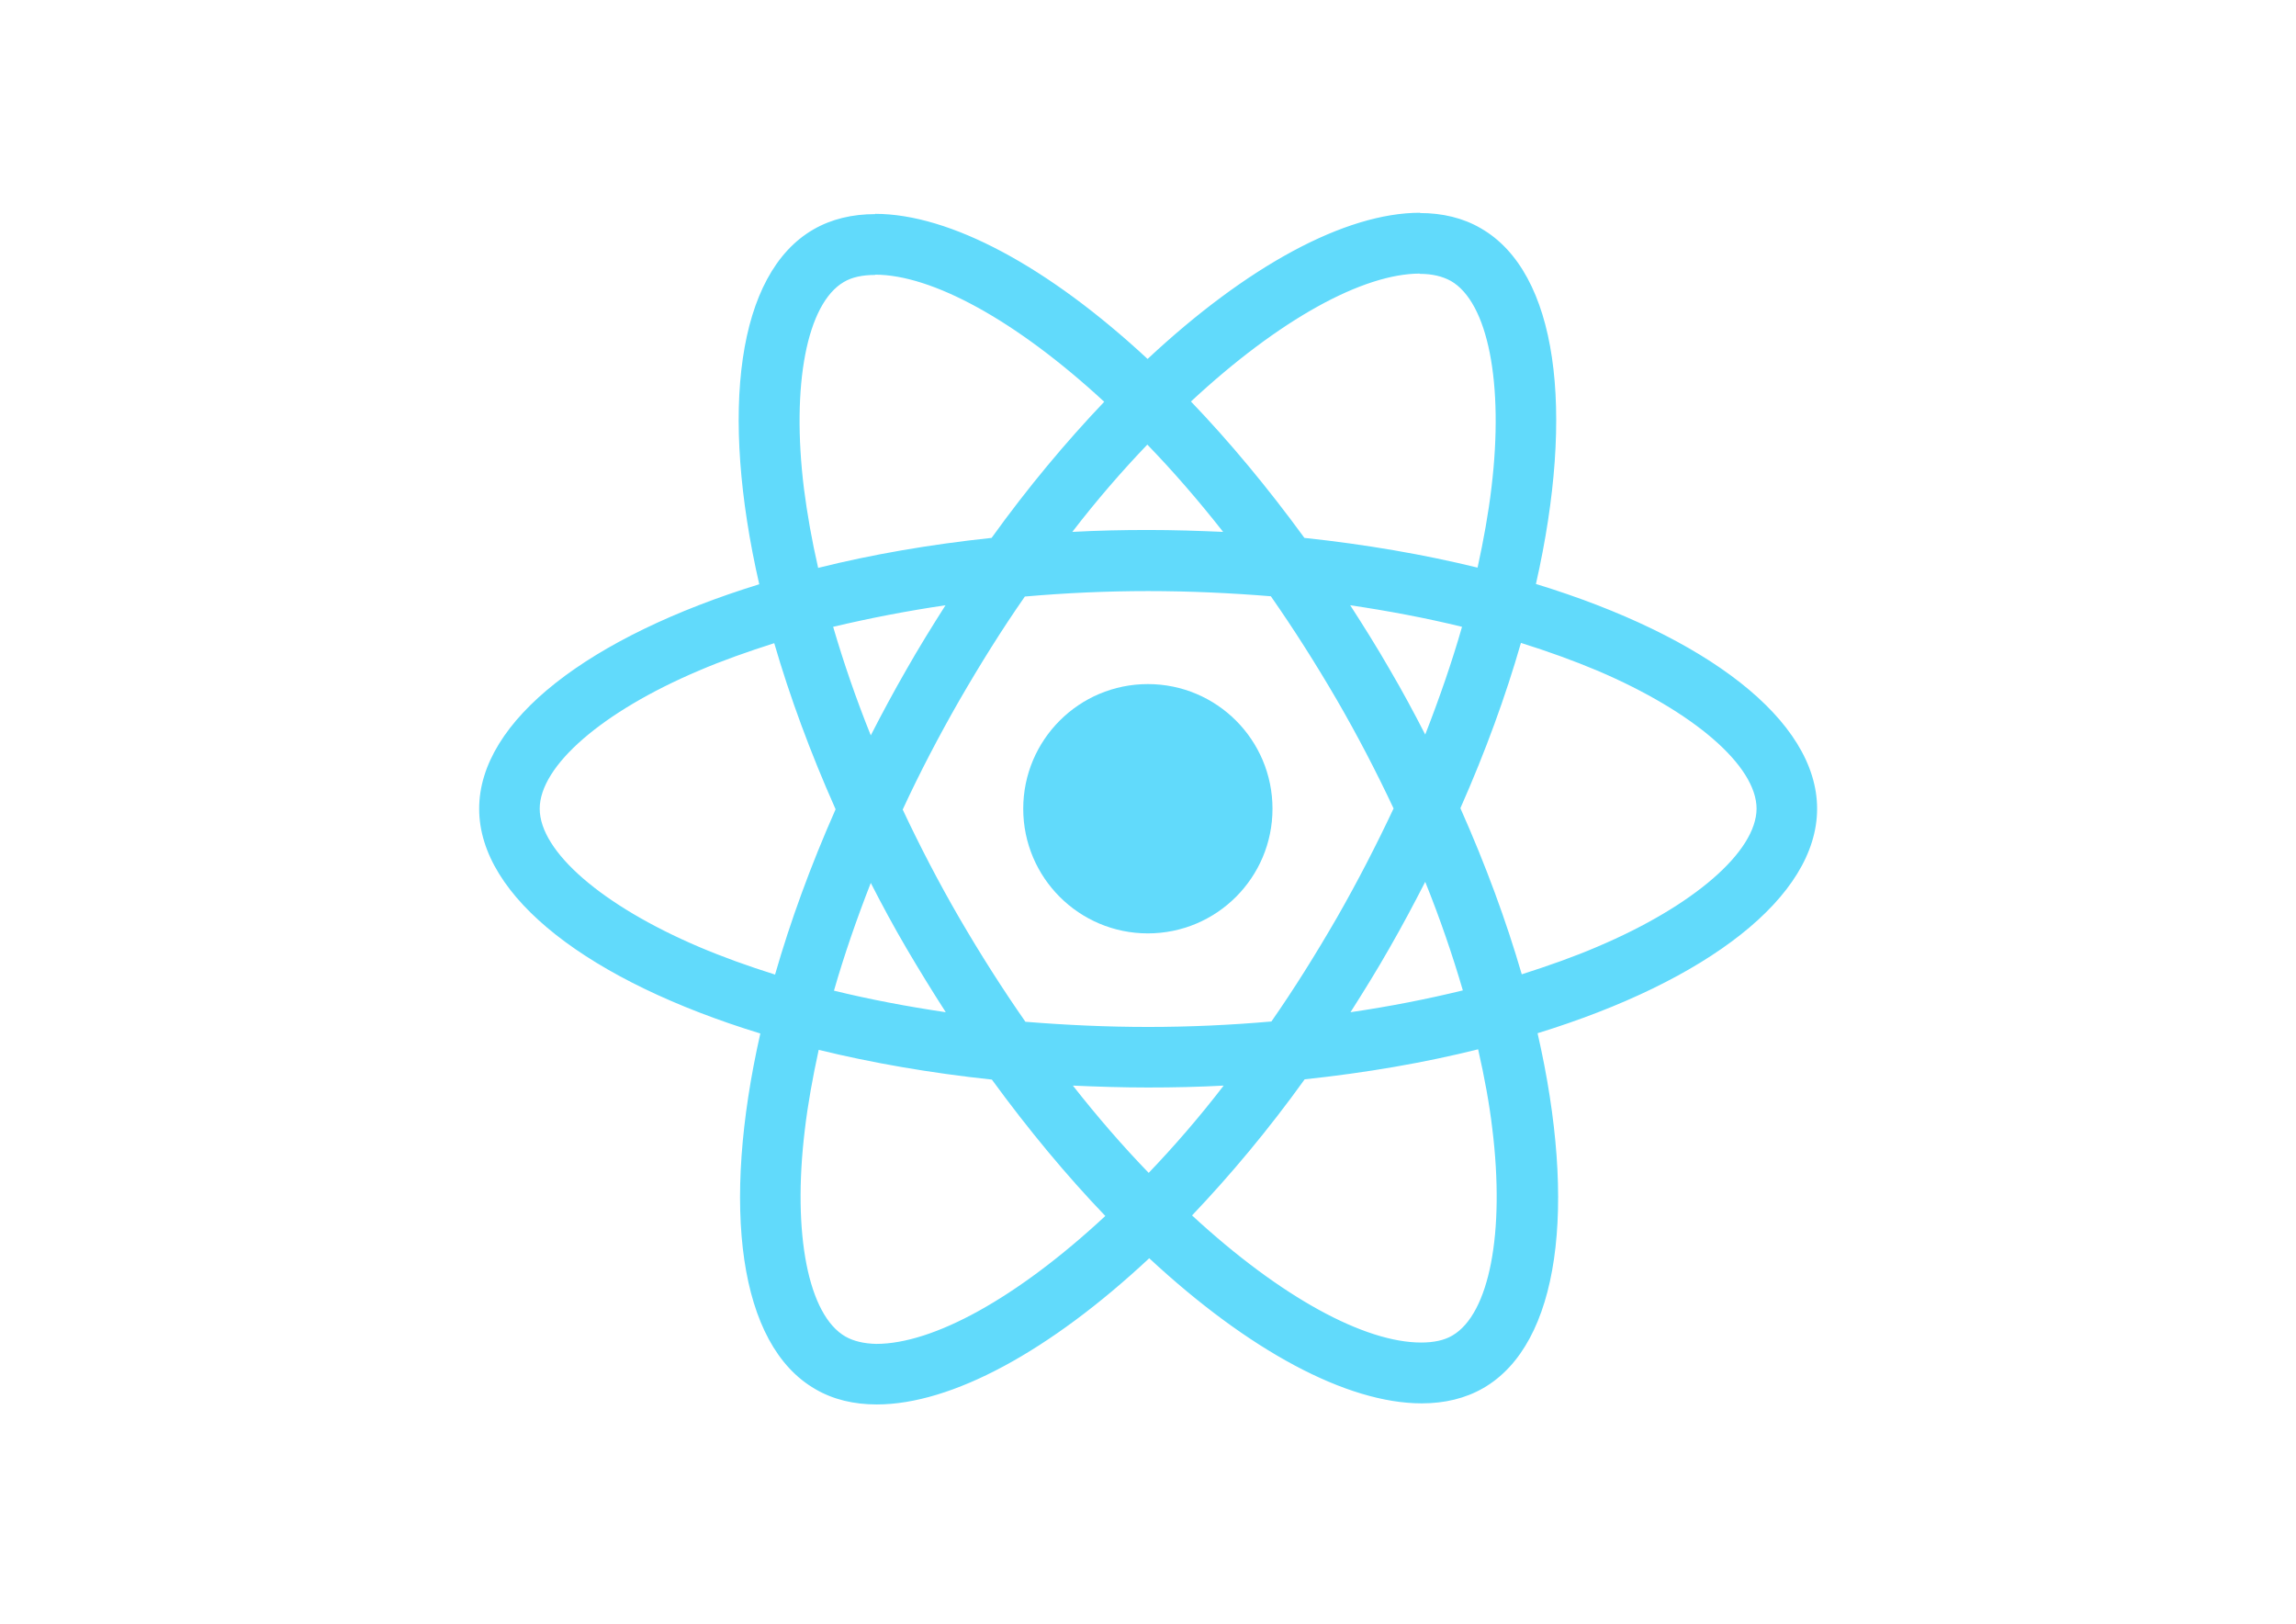
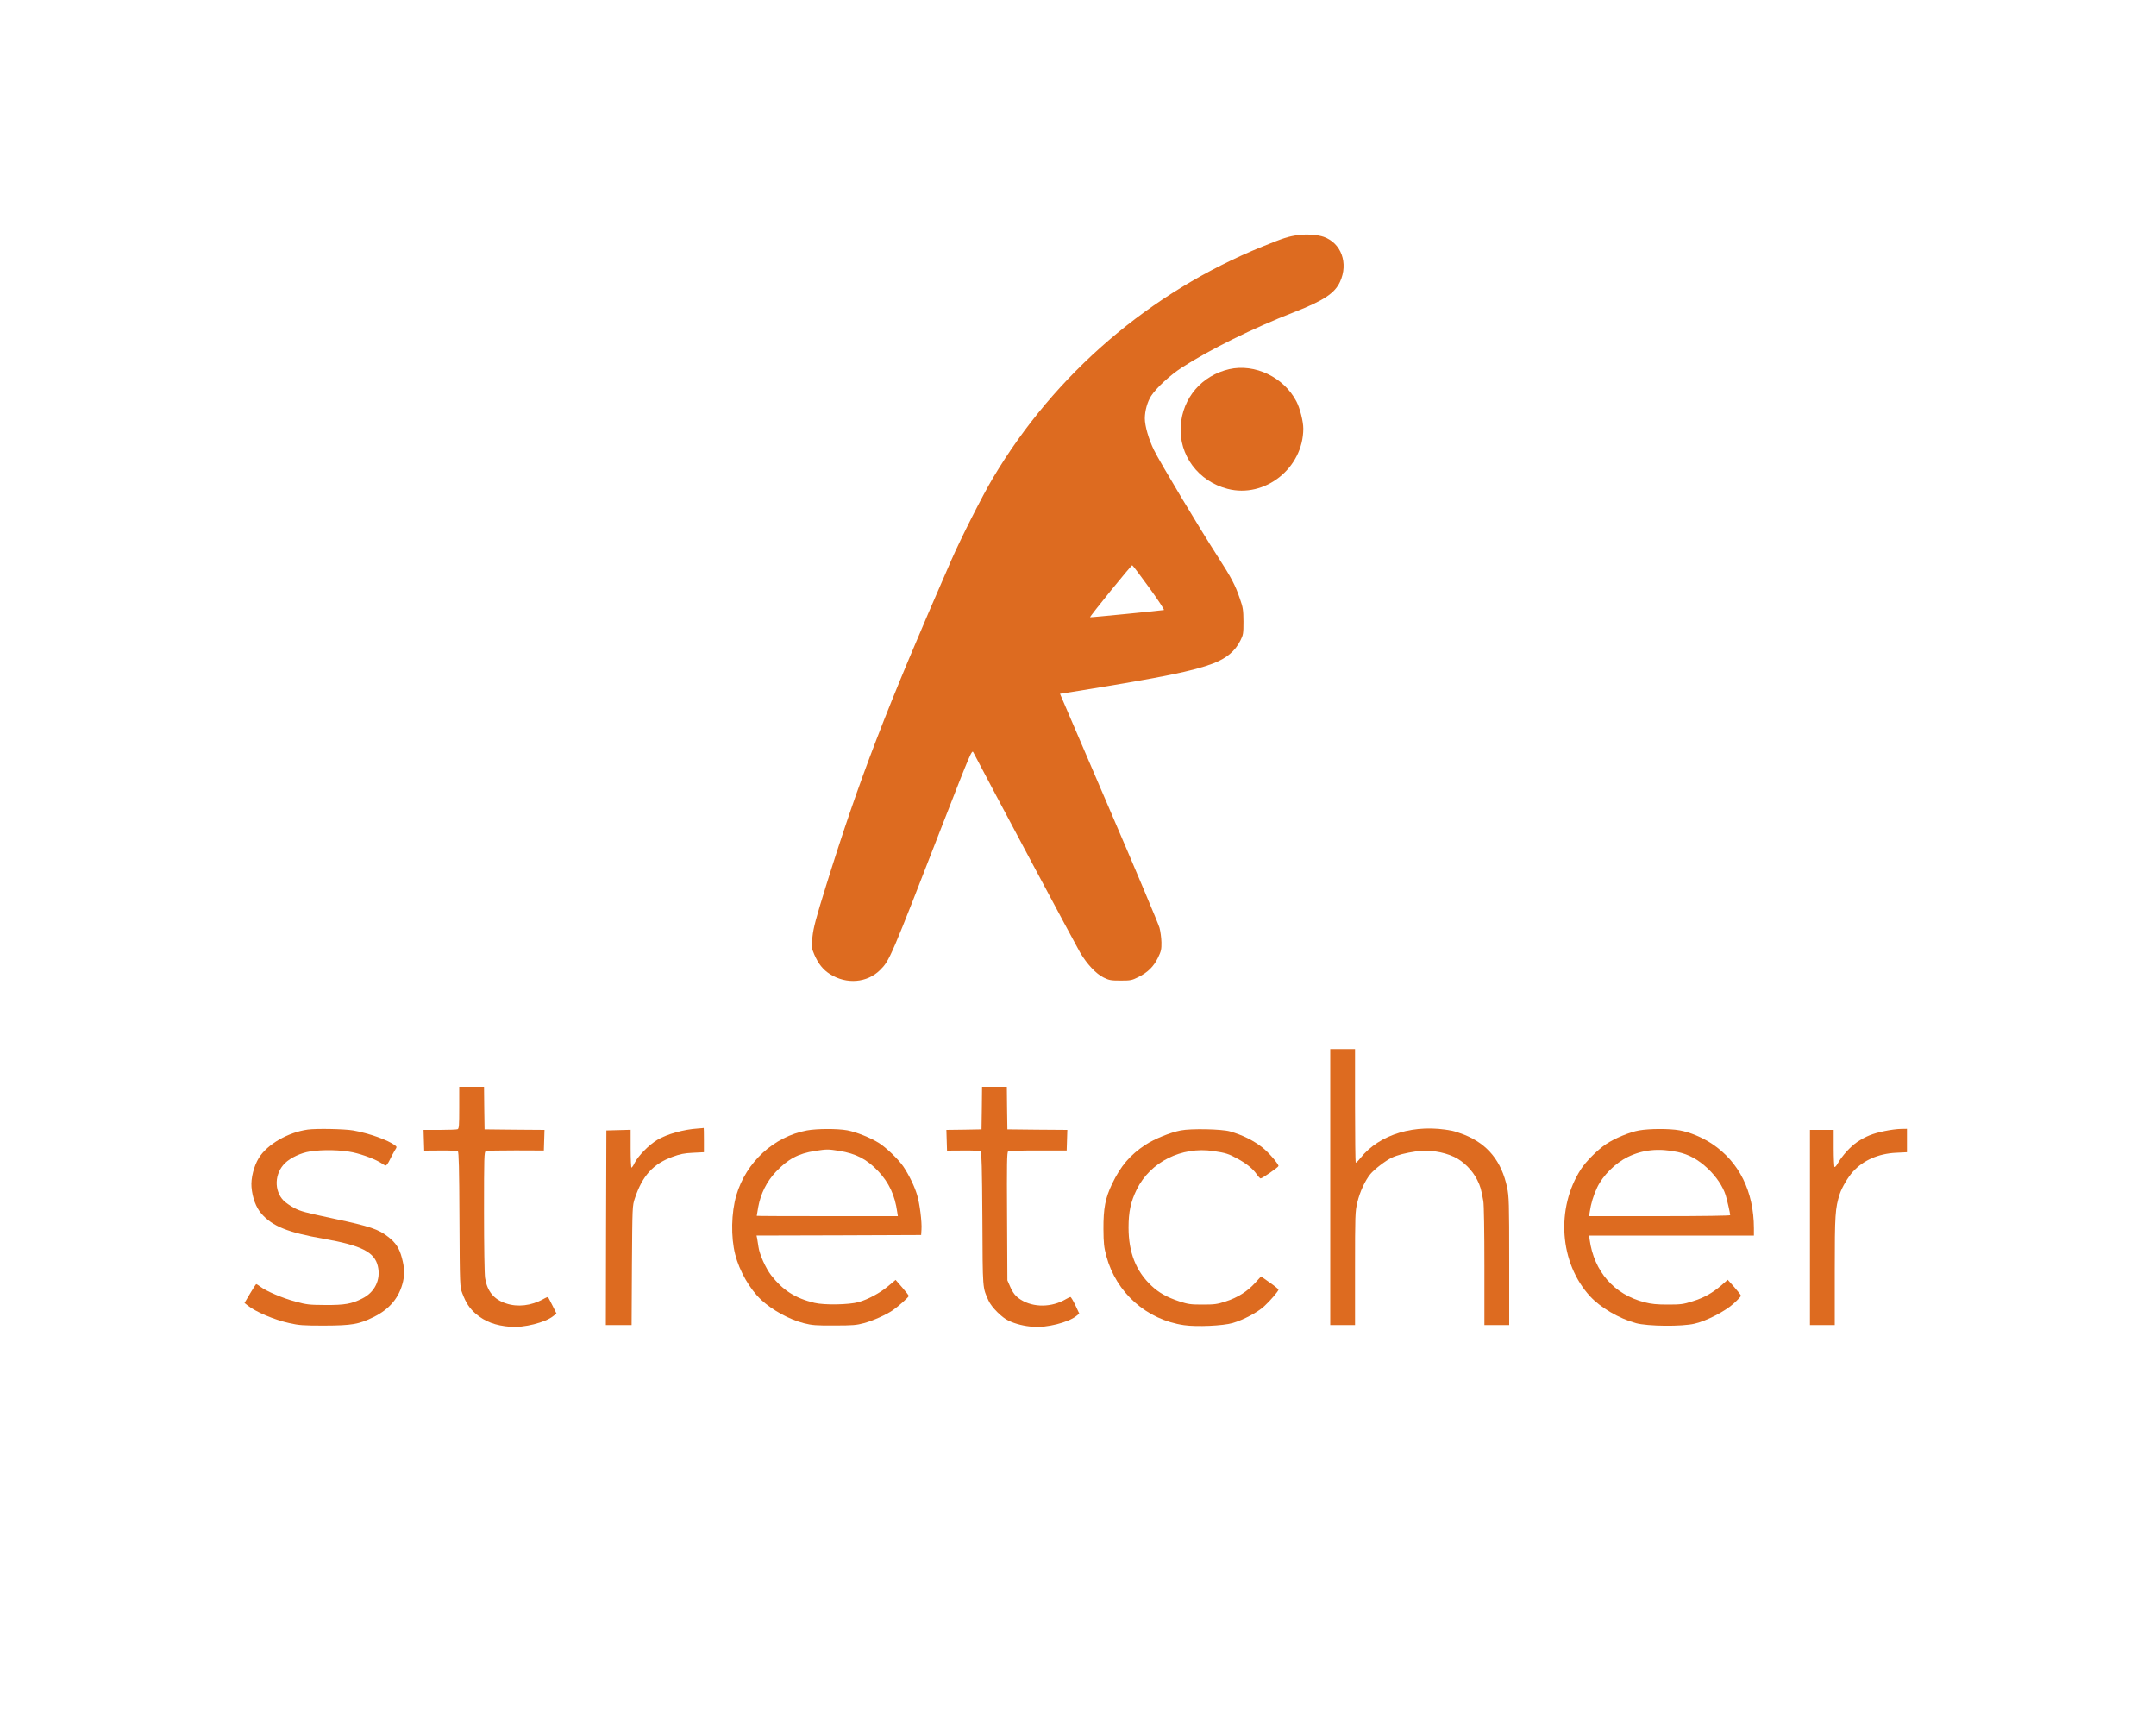
- <svg xmlns="http://www.w3.org/2000/svg" viewBox="0 0 841.9 595.3">
-   <g fill="#61DAFB">
-     <path d="M666.3 296.5c0-32.5-40.7-63.3-103.1-82.4 14.4-63.6 8-114.2-20.2-130.4-6.5-3.8-14.1-5.6-22.4-5.6v22.3c4.6 0 8.3.9 11.4 2.6 13.6 7.8 19.5 37.5 14.9 75.7-1.1 9.4-2.9 19.3-5.1 29.4-19.6-4.8-41-8.5-63.5-10.9-13.5-18.5-27.5-35.3-41.6-50 32.6-30.3 63.2-46.9 84-46.9V78c-27.5 0-63.5 19.6-99.9 53.6-36.4-33.8-72.4-53.2-99.9-53.2v22.3c20.7 0 51.4 16.5 84 46.6-14 14.7-28 31.4-41.3 49.9-22.6 2.4-44 6.1-63.6 11-2.3-10-4-19.7-5.2-29-4.7-38.2 1.1-67.9 14.6-75.8 3-1.8 6.9-2.6 11.5-2.6V78.5c-8.4 0-16 1.8-22.6 5.6-28.1 16.2-34.4 66.7-19.9 130.1-62.2 19.2-102.7 49.9-102.7 82.3 0 32.5 40.7 63.3 103.1 82.4-14.4 63.6-8 114.2 20.2 130.4 6.5 3.8 14.1 5.6 22.5 5.6 27.5 0 63.5-19.6 99.9-53.6 36.4 33.8 72.4 53.2 99.9 53.2 8.4 0 16-1.8 22.6-5.6 28.1-16.2 34.4-66.7 19.9-130.1 62-19.1 102.5-49.9 102.5-82.3zm-130.2-66.7c-3.7 12.9-8.3 26.2-13.5 39.5-4.1-8-8.4-16-13.1-24-4.6-8-9.5-15.8-14.4-23.4 14.2 2.1 27.9 4.7 41 7.9zm-45.8 106.5c-7.8 13.5-15.8 26.3-24.1 38.2-14.9 1.3-30 2-45.2 2-15.1 0-30.2-.7-45-1.9-8.3-11.9-16.4-24.6-24.2-38-7.6-13.1-14.5-26.4-20.8-39.8 6.2-13.4 13.2-26.8 20.7-39.9 7.8-13.5 15.8-26.3 24.1-38.2 14.9-1.3 30-2 45.2-2 15.1 0 30.2.7 45 1.9 8.3 11.9 16.4 24.6 24.2 38 7.6 13.1 14.5 26.4 20.8 39.8-6.3 13.4-13.2 26.8-20.7 39.9zm32.3-13c5.4 13.4 10 26.8 13.8 39.8-13.1 3.2-26.9 5.9-41.2 8 4.9-7.7 9.8-15.6 14.4-23.7 4.6-8 8.9-16.1 13-24.1zM421.2 430c-9.3-9.6-18.6-20.3-27.8-32 9 .4 18.2.7 27.5.7 9.4 0 18.7-.2 27.8-.7-9 11.7-18.3 22.4-27.5 32zm-74.4-58.9c-14.2-2.1-27.9-4.7-41-7.9 3.7-12.9 8.3-26.2 13.5-39.5 4.1 8 8.4 16 13.1 24 4.7 8 9.5 15.8 14.4 23.4zM420.7 163c9.3 9.6 18.6 20.3 27.8 32-9-.4-18.2-.7-27.5-.7-9.4 0-18.7.2-27.8.7 9-11.7 18.3-22.4 27.5-32zm-74 58.9c-4.9 7.7-9.8 15.6-14.4 23.7-4.6 8-8.9 16-13 24-5.4-13.4-10-26.8-13.8-39.8 13.1-3.1 26.9-5.8 41.2-7.9zm-90.5 125.2c-35.4-15.1-58.3-34.9-58.3-50.6 0-15.7 22.9-35.6 58.3-50.6 8.6-3.7 18-7 27.7-10.1 5.7 19.6 13.2 40 22.5 60.9-9.2 20.8-16.6 41.1-22.2 60.6-9.9-3.1-19.3-6.5-28-10.2zM310 490c-13.6-7.8-19.5-37.5-14.9-75.7 1.1-9.4 2.9-19.3 5.1-29.4 19.6 4.8 41 8.5 63.5 10.9 13.5 18.5 27.5 35.3 41.6 50-32.6 30.3-63.2 46.9-84 46.9-4.5-.1-8.3-1-11.3-2.7zm237.2-76.2c4.7 38.2-1.1 67.9-14.6 75.8-3 1.8-6.9 2.6-11.5 2.6-20.7 0-51.4-16.5-84-46.6 14-14.7 28-31.4 41.3-49.9 22.6-2.4 44-6.1 63.6-11 2.3 10.1 4.1 19.8 5.2 29.1zm38.5-66.7c-8.6 3.7-18 7-27.7 10.1-5.7-19.6-13.2-40-22.5-60.9 9.2-20.8 16.6-41.1 22.2-60.6 9.9 3.1 19.3 6.5 28.1 10.2 35.4 15.1 58.3 34.9 58.3 50.6-.1 15.7-23 35.6-58.4 50.6zM320.8 78.4z" />
-     <circle cx="420.9" cy="296.5" r="45.7" />
-     <path d="M520.5 78.1z" />
+ <svg xmlns="http://www.w3.org/2000/svg" version="1.0" width="2000pt" height="1594pt" viewBox="0 0 2000 1594" preserveAspectRatio="xMidYMid meet">
+   <g transform="translate(0,1594) scale(0.1,-0.1)" fill="#DD6B20" stroke="none">
+     <path d="M12044 13760 c-93 -13 -134 -26 -331 -106 -1045 -423 -1928 -1181 -2503 -2149 -94 -157 -299 -563 -385 -760 -607 -1389 -853 -2028 -1162 -3020 -94 -302 -117 -389 -126 -472 -10 -100 -10 -103 17 -167 37 -85 81 -141 147 -182 152 -96 343 -80 462 38 91 91 93 97 592 1380 249 639 261 665 274 640 151 -290 956 -1799 990 -1856 64 -108 148 -198 219 -233 51 -25 68 -28 157 -28 93 0 104 2 166 33 87 44 140 96 181 179 29 60 33 77 32 143 -1 41 -9 102 -18 135 -9 33 -220 535 -470 1115 l-453 1055 171 27 c786 127 1064 184 1249 254 125 48 205 115 254 214 26 51 28 64 28 175 -1 108 -4 129 -33 212 -44 128 -77 191 -207 393 -160 247 -538 878 -590 985 -49 100 -85 224 -85 294 0 71 24 155 58 208 49 76 177 194 287 265 260 167 659 365 1041 513 275 108 376 175 425 282 79 172 11 358 -151 416 -57 20 -158 27 -236 17z m-1384 -3270 c82 -113 143 -206 137 -208 -27 -5 -682 -70 -685 -67 -6 5 383 485 391 482 5 -1 76 -95 157 -207z" />
+     <path d="M11403 12516 c-255 -59 -433 -266 -450 -526 -18 -271 162 -514 434 -584 347 -90 703 193 703 559 0 66 -31 189 -64 252 -116 224 -385 353 -623 299z" />
+     <path d="M12340 4930 l0 -1280 115 0 115 0 0 524 c0 497 1 529 21 612 23 99 72 204 121 264 36 44 141 125 198 152 52 25 126 44 227 59 118 16 246 -2 352 -51 86 -40 171 -125 215 -215 29 -59 36 -84 56 -195 6 -32 10 -285 10 -602 l0 -548 115 0 115 0 0 593 c0 543 -2 599 -19 682 -52 245 -180 403 -397 490 -38 15 -89 32 -114 37 -342 68 -674 -31 -850 -253 -21 -27 -40 -45 -44 -42 -3 4 -6 242 -6 530 l0 523 -115 0 -115 0 0 -1280z" />
+     <path d="M4260 5666 c0 -168 -2 -195 -16 -200 -9 -3 -83 -6 -165 -6 l-150 0 3 -96 3 -96 150 1 c83 1 155 -2 162 -7 9 -6 13 -158 15 -632 3 -619 4 -626 26 -684 34 -90 67 -141 126 -192 85 -72 181 -109 320 -120 124 -11 326 40 399 100 l29 23 -37 74 c-21 41 -39 76 -41 78 -2 3 -22 -5 -44 -18 -111 -62 -239 -77 -347 -40 -112 37 -173 112 -193 234 -6 34 -10 301 -10 616 0 510 1 557 17 563 9 4 134 6 277 6 l261 -1 3 95 3 96 -278 2 -278 3 -3 198 -2 197 -115 0 -115 0 0 -194z" />
+     <path d="M9108 5663 l-3 -198 -163 -3 -163 -2 3 -96 3 -96 150 1 c83 1 155 -2 162 -7 9 -6 13 -160 16 -627 3 -668 1 -633 57 -758 28 -62 125 -159 187 -187 67 -31 144 -50 227 -56 123 -11 325 40 399 99 l29 23 -36 77 c-20 42 -41 77 -46 77 -5 0 -24 -9 -43 -20 -131 -77 -299 -79 -417 -5 -49 31 -73 61 -101 125 l-24 55 -3 594 c-3 484 -1 596 10 602 7 5 132 9 278 8 l265 0 3 95 3 96 -278 2 -278 3 -3 198 -2 197 -115 0 -115 0 -2 -197z" />
+     <path d="M6475 5473 c-132 -8 -288 -52 -377 -105 -78 -46 -179 -150 -211 -214 -11 -24 -25 -44 -29 -44 -4 0 -8 79 -8 175 l0 176 -112 -3 -113 -3 -3 -902 -2 -903 119 0 120 0 3 553 c4 548 4 553 27 622 70 210 169 319 348 385 71 26 108 34 191 38 l102 5 0 113 c0 63 -1 113 -2 112 -2 -1 -25 -3 -53 -5z" />
+     <path d="M2855 5463 c-185 -26 -376 -137 -454 -263 -46 -75 -75 -189 -68 -270 8 -99 42 -190 92 -247 102 -117 246 -175 579 -233 347 -61 471 -123 501 -254 29 -125 -28 -242 -145 -300 -99 -50 -164 -61 -340 -60 -152 1 -174 3 -280 32 -120 32 -270 96 -325 138 -17 13 -35 24 -38 24 -3 0 -29 -39 -57 -87 l-52 -88 29 -23 c71 -58 246 -133 387 -164 89 -20 128 -23 321 -23 260 1 324 12 460 79 151 74 240 183 274 331 15 71 13 128 -11 218 -23 88 -56 140 -127 195 -88 70 -171 98 -496 167 -284 61 -314 69 -376 101 -36 19 -80 50 -98 68 -91 93 -85 253 13 348 51 50 149 96 231 108 119 19 288 15 398 -8 97 -21 218 -68 269 -103 14 -11 31 -19 37 -19 6 0 22 22 35 49 13 28 34 66 46 87 23 36 23 37 4 51 -66 50 -242 112 -388 138 -82 14 -340 19 -421 8z" />
+     <path d="M7485 5455 c-308 -58 -563 -293 -654 -600 -48 -164 -52 -389 -11 -550 39 -154 134 -320 241 -421 102 -95 260 -182 397 -217 75 -19 113 -22 282 -21 170 0 205 3 275 22 89 25 203 76 268 120 53 37 147 121 147 132 0 5 -27 40 -61 79 l-61 70 -68 -57 c-76 -64 -185 -123 -275 -149 -89 -25 -318 -29 -410 -7 -178 43 -292 116 -401 255 -52 68 -109 195 -118 264 -4 28 -9 62 -12 77 l-6 28 764 2 763 3 3 50 c5 72 -16 239 -40 320 -24 81 -75 186 -128 265 -46 68 -157 174 -227 219 -79 49 -209 101 -293 117 -94 17 -283 16 -375 -1z m298 -189 c160 -26 257 -77 364 -189 99 -105 155 -224 176 -379 l6 -38 -655 0 c-360 0 -654 1 -654 3 0 1 6 38 14 83 22 121 78 235 162 324 112 119 209 171 364 195 112 17 120 17 223 1z" />
+     <path d="M10953 5455 c-95 -18 -243 -78 -326 -132 -144 -95 -231 -197 -311 -364 -63 -132 -81 -226 -80 -419 1 -133 5 -168 27 -251 92 -340 372 -589 721 -640 116 -17 362 -6 451 20 101 30 230 98 293 156 55 50 132 140 132 154 0 4 -36 34 -81 65 l-81 57 -54 -59 c-71 -79 -164 -138 -274 -173 -79 -26 -105 -29 -214 -29 -111 0 -134 3 -217 30 -114 38 -188 79 -258 145 -144 135 -212 309 -212 540 0 145 20 239 76 353 126 255 415 400 710 356 116 -17 143 -26 223 -70 84 -45 143 -93 179 -144 15 -22 32 -40 37 -40 15 0 165 104 166 115 0 20 -91 126 -148 171 -84 66 -184 116 -302 150 -77 22 -361 28 -457 9z" />
+     <path d="M15204 5455 c-86 -15 -228 -74 -306 -127 -78 -52 -187 -161 -233 -233 -234 -364 -198 -869 84 -1177 96 -105 269 -207 426 -250 110 -30 429 -33 545 -5 114 27 282 114 363 187 37 34 67 66 67 72 0 5 -28 41 -61 79 l-62 69 -57 -50 c-85 -73 -163 -117 -270 -150 -85 -27 -108 -30 -228 -30 -102 0 -153 5 -215 21 -284 72 -470 285 -511 582 l-5 37 765 0 764 0 0 68 c-1 341 -137 615 -387 782 -92 61 -207 109 -303 126 -94 17 -282 16 -376 -1z m359 -200 c104 -22 191 -70 280 -154 79 -75 139 -165 165 -246 13 -42 42 -169 42 -186 0 -5 -255 -9 -654 -9 l-655 0 6 38 c11 78 34 154 69 228 53 112 168 226 284 283 139 68 288 83 463 46z" />
+     <path d="M17481 5449 c-111 -23 -173 -48 -254 -102 -61 -41 -139 -127 -178 -196 -12 -22 -26 -38 -31 -35 -4 3 -8 81 -8 175 l0 169 -110 0 -110 0 0 -905 0 -905 115 0 115 0 0 503 c0 523 4 579 46 712 20 61 76 156 122 207 96 106 236 168 400 176 l102 5 0 108 0 109 -57 -1 c-32 0 -100 -9 -152 -20z" />
  </g>
</svg>
